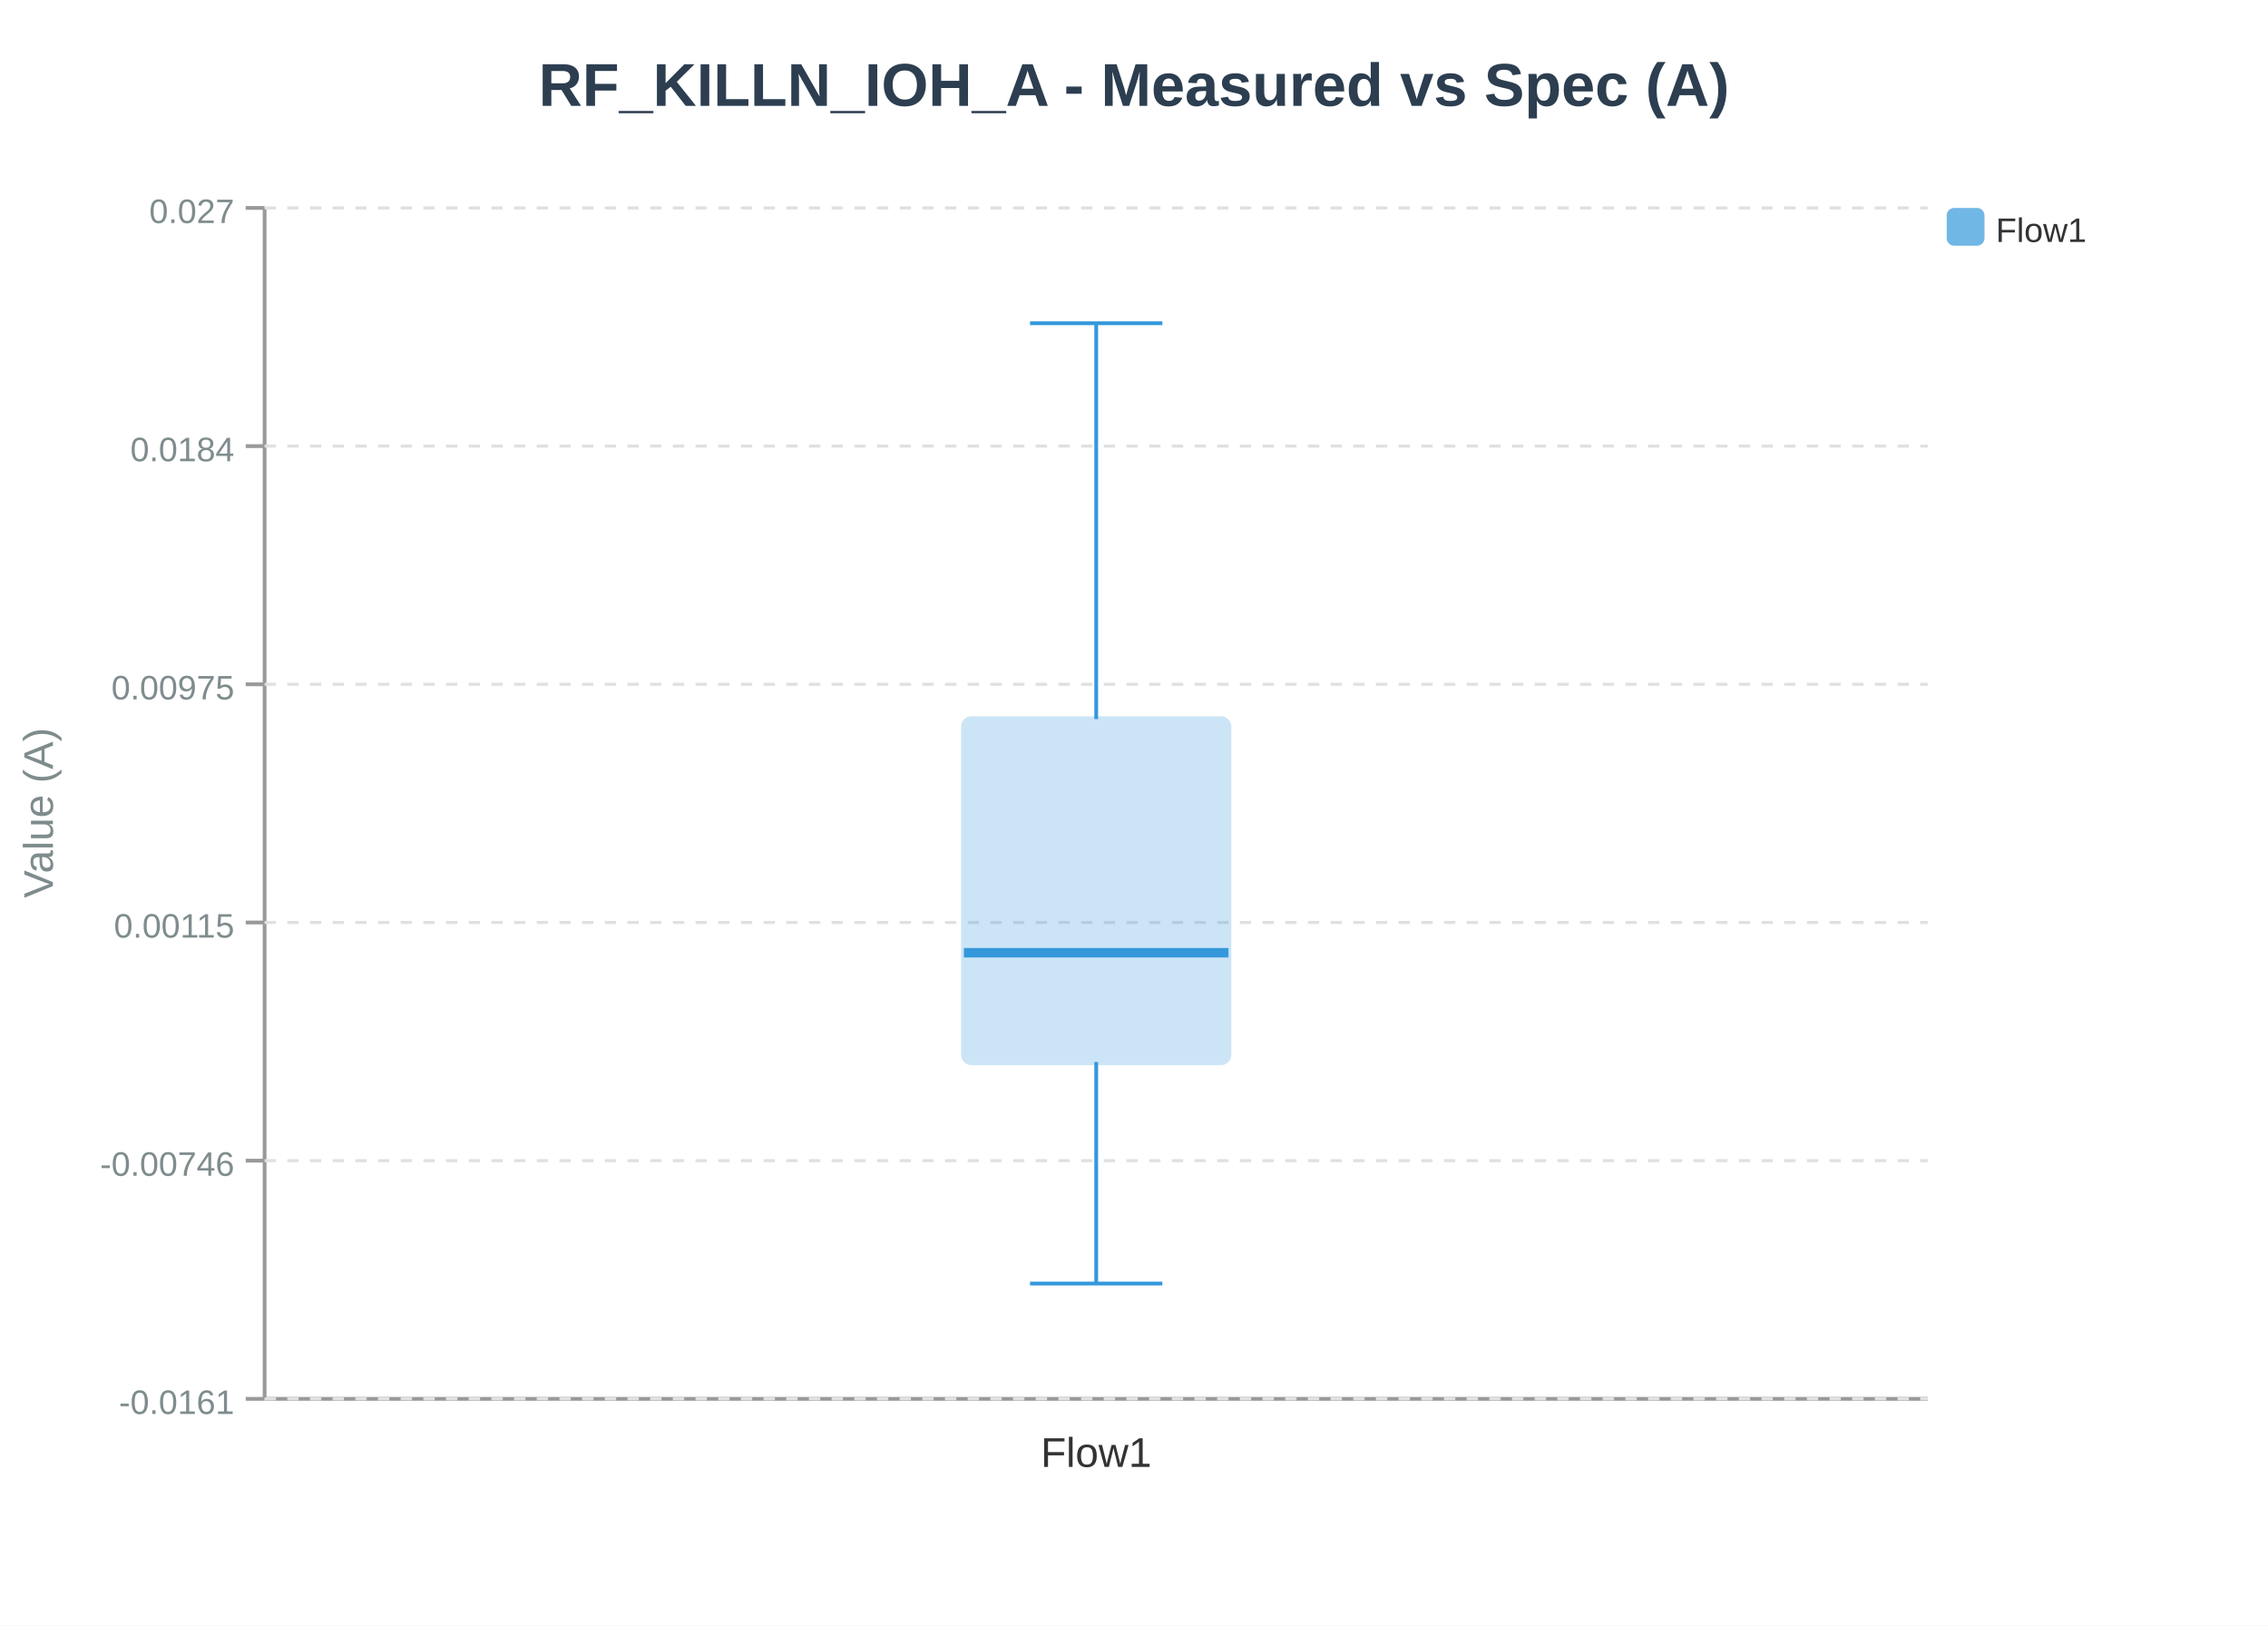
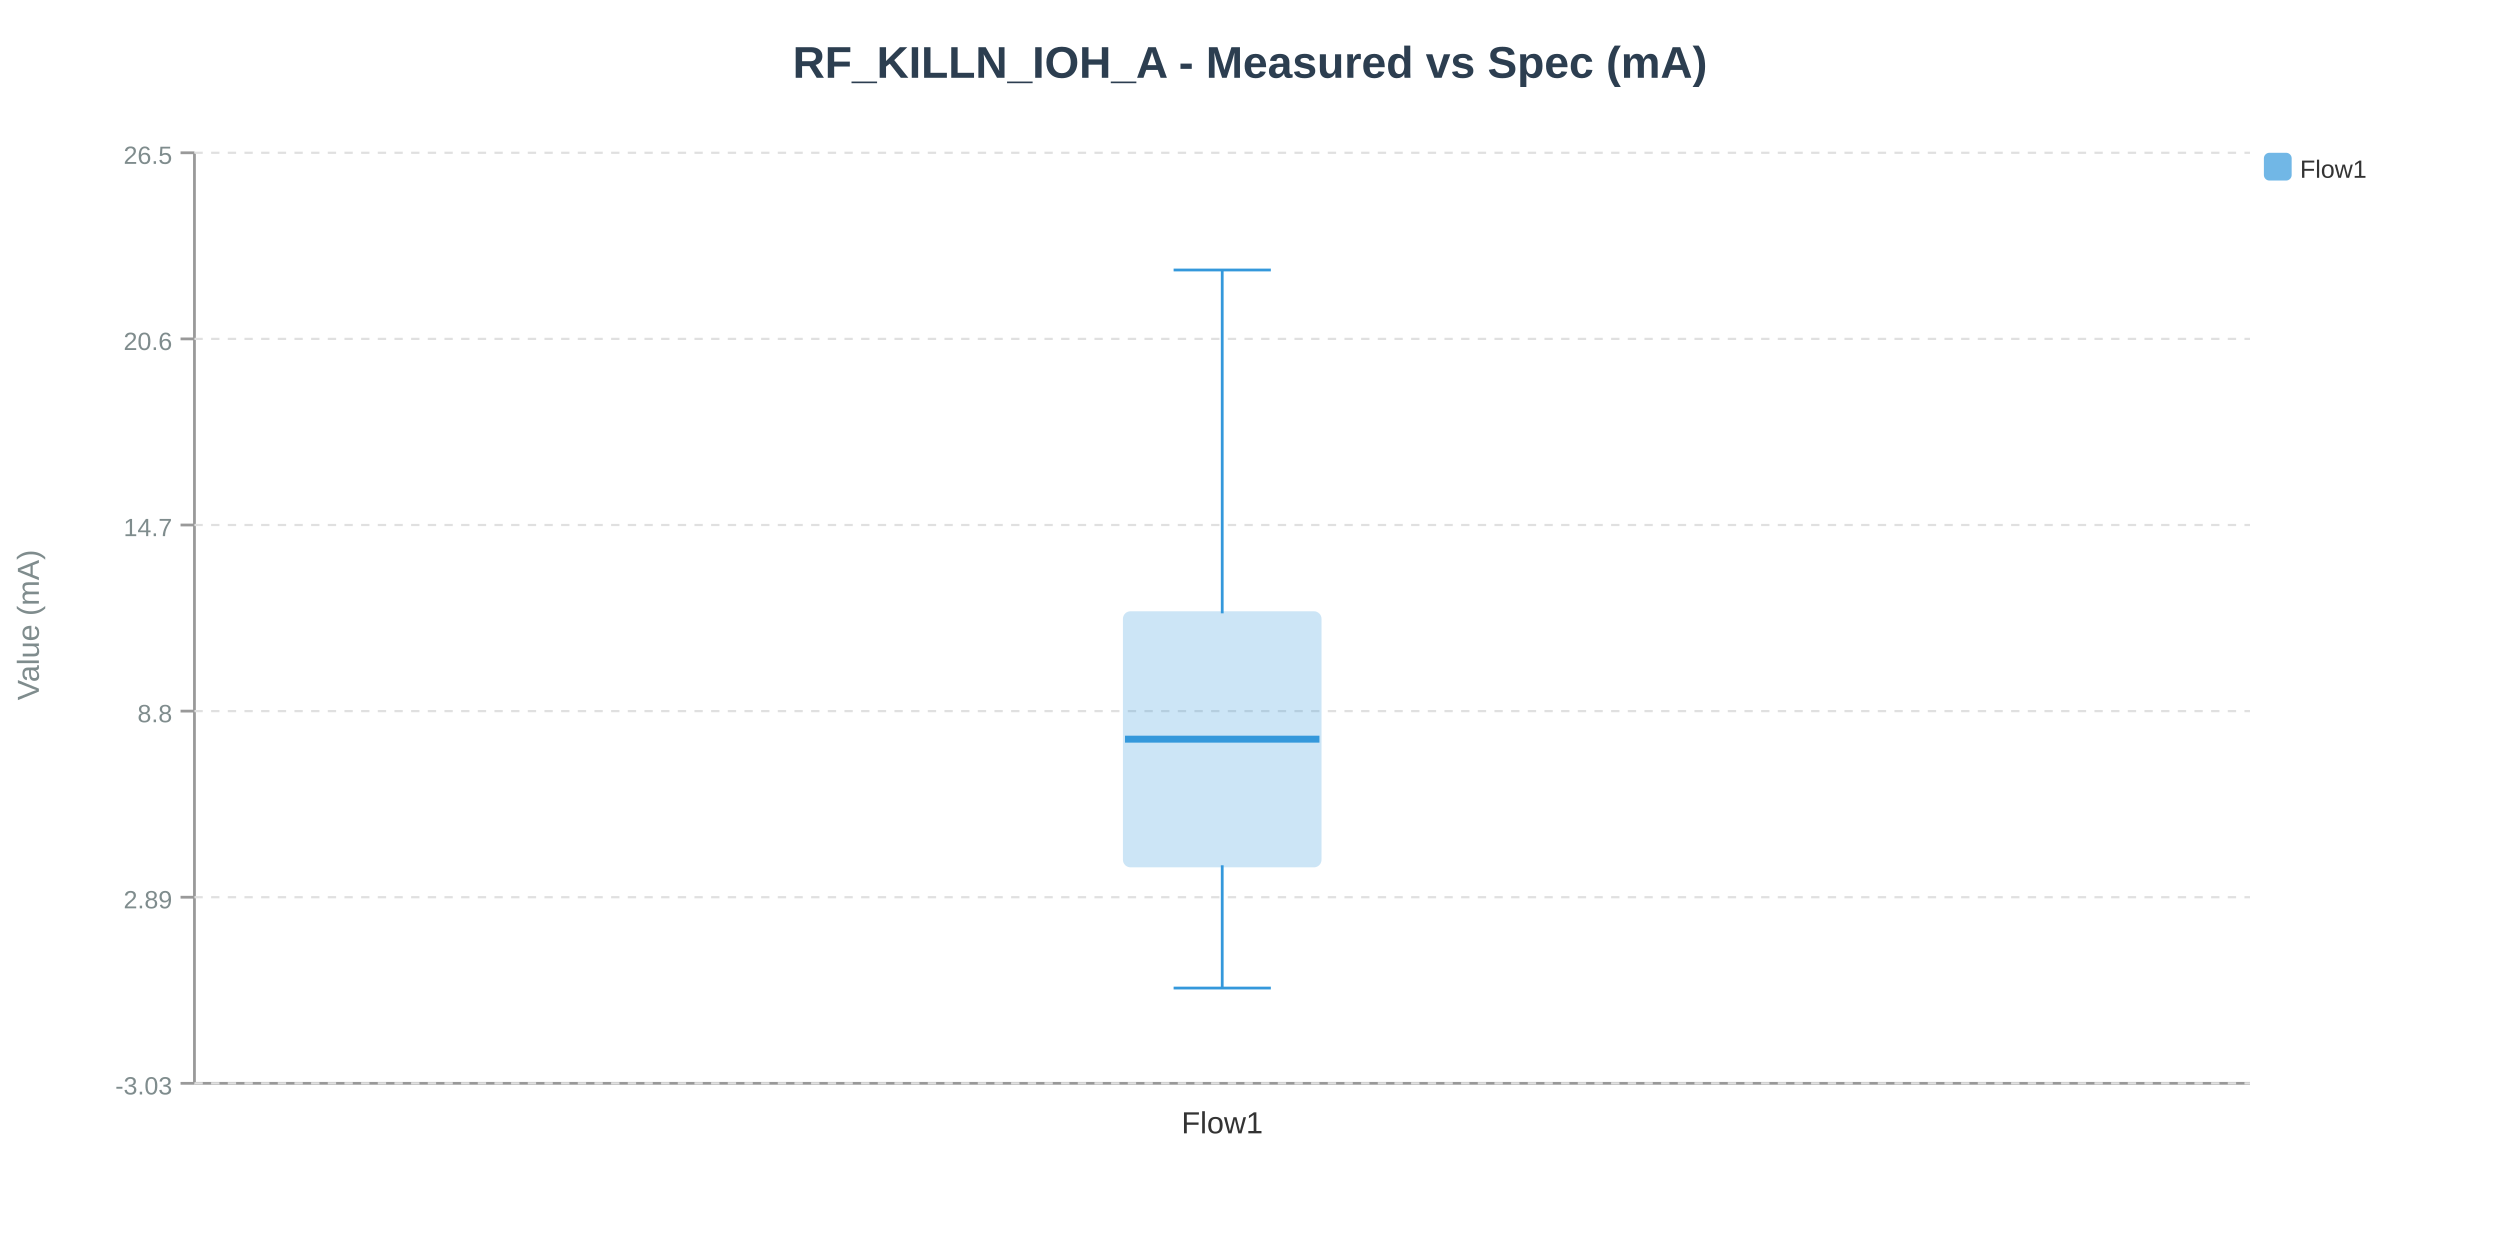
- <svg xmlns="http://www.w3.org/2000/svg" width="600" height="430" viewBox="0 0 600 430">
-   <rect width="600" height="430" fill="#ffffff" />
-   <text x="300.0" y="28.0" font-size="16" font-weight="bold" text-anchor="middle" fill="#2c3e50" font-family="Arial,sans-serif">RF_KILLN_IOH_A - Measured vs Spec (A)</text>
-   <line x1="70.0" y1="370.0" x2="510.0" y2="370.0" stroke="#999" stroke-width="1" />
-   <line x1="70.0" y1="55.0" x2="70.0" y2="370.0" stroke="#999" stroke-width="1" />
-   <line x1="65.0" y1="370.0" x2="70.0" y2="370.0" stroke="#999" stroke-width="1" />
-   <line x1="70.0" y1="370.0" x2="510.0" y2="370.0" stroke="#e0e0e0" stroke-width="0.8" stroke-dasharray="3,3" />
-   <text x="62.0" y="374.0" font-size="9" font-weight="normal" text-anchor="end" fill="#7f8c8d" font-family="Arial,sans-serif">-0.0161</text>
-   <line x1="65.0" y1="307.0" x2="70.0" y2="307.0" stroke="#999" stroke-width="1" />
-   <line x1="70.0" y1="307.0" x2="510.0" y2="307.0" stroke="#e0e0e0" stroke-width="0.8" stroke-dasharray="3,3" />
-   <text x="62.0" y="311.0" font-size="9" font-weight="normal" text-anchor="end" fill="#7f8c8d" font-family="Arial,sans-serif">-0.00746</text>
-   <line x1="65.0" y1="244.0" x2="70.0" y2="244.0" stroke="#999" stroke-width="1" />
-   <line x1="70.0" y1="244.0" x2="510.0" y2="244.0" stroke="#e0e0e0" stroke-width="0.8" stroke-dasharray="3,3" />
-   <text x="62.0" y="248.0" font-size="9" font-weight="normal" text-anchor="end" fill="#7f8c8d" font-family="Arial,sans-serif">0.00115</text>
-   <line x1="65.0" y1="181.0" x2="70.0" y2="181.0" stroke="#999" stroke-width="1" />
-   <line x1="70.0" y1="181.0" x2="510.0" y2="181.0" stroke="#e0e0e0" stroke-width="0.8" stroke-dasharray="3,3" />
-   <text x="62.0" y="185.0" font-size="9" font-weight="normal" text-anchor="end" fill="#7f8c8d" font-family="Arial,sans-serif">0.00975</text>
-   <line x1="65.0" y1="118.0" x2="70.0" y2="118.0" stroke="#999" stroke-width="1" />
-   <line x1="70.0" y1="118.0" x2="510.0" y2="118.0" stroke="#e0e0e0" stroke-width="0.8" stroke-dasharray="3,3" />
-   <text x="62.0" y="122.0" font-size="9" font-weight="normal" text-anchor="end" fill="#7f8c8d" font-family="Arial,sans-serif">0.0184</text>
+ <svg xmlns="http://www.w3.org/2000/svg" width="900" height="450" viewBox="0 0 900 450">
+   <rect width="900" height="450" fill="#ffffff" />
+   <text x="450.0" y="28.0" font-size="16" font-weight="bold" text-anchor="middle" fill="#2c3e50" font-family="Arial,sans-serif">RF_KILLN_IOH_A - Measured vs Spec (mA)</text>
+   <line x1="70.0" y1="390.0" x2="810.0" y2="390.0" stroke="#999" stroke-width="1" />
+   <line x1="70.0" y1="55.0" x2="70.0" y2="390.0" stroke="#999" stroke-width="1" />
+   <line x1="65.0" y1="390.0" x2="70.0" y2="390.0" stroke="#999" stroke-width="1" />
+   <line x1="70.0" y1="390.0" x2="810.0" y2="390.0" stroke="#e0e0e0" stroke-width="0.8" stroke-dasharray="3,3" />
+   <text x="62.0" y="394.0" font-size="9" font-weight="normal" text-anchor="end" fill="#7f8c8d" font-family="Arial,sans-serif">-3.03</text>
+   <line x1="65.0" y1="323.0" x2="70.0" y2="323.0" stroke="#999" stroke-width="1" />
+   <line x1="70.0" y1="323.0" x2="810.0" y2="323.0" stroke="#e0e0e0" stroke-width="0.8" stroke-dasharray="3,3" />
+   <text x="62.0" y="327.0" font-size="9" font-weight="normal" text-anchor="end" fill="#7f8c8d" font-family="Arial,sans-serif">2.89</text>
+   <line x1="65.0" y1="256.0" x2="70.0" y2="256.0" stroke="#999" stroke-width="1" />
+   <line x1="70.0" y1="256.0" x2="810.0" y2="256.0" stroke="#e0e0e0" stroke-width="0.8" stroke-dasharray="3,3" />
+   <text x="62.0" y="260.0" font-size="9" font-weight="normal" text-anchor="end" fill="#7f8c8d" font-family="Arial,sans-serif">8.8</text>
+   <line x1="65.0" y1="189.0" x2="70.0" y2="189.0" stroke="#999" stroke-width="1" />
+   <line x1="70.0" y1="189.0" x2="810.0" y2="189.0" stroke="#e0e0e0" stroke-width="0.8" stroke-dasharray="3,3" />
+   <text x="62.0" y="193.0" font-size="9" font-weight="normal" text-anchor="end" fill="#7f8c8d" font-family="Arial,sans-serif">14.7</text>
+   <line x1="65.0" y1="122.0" x2="70.0" y2="122.0" stroke="#999" stroke-width="1" />
+   <line x1="70.0" y1="122.0" x2="810.0" y2="122.0" stroke="#e0e0e0" stroke-width="0.8" stroke-dasharray="3,3" />
+   <text x="62.0" y="126.0" font-size="9" font-weight="normal" text-anchor="end" fill="#7f8c8d" font-family="Arial,sans-serif">20.6</text>
  <line x1="65.0" y1="55.0" x2="70.0" y2="55.0" stroke="#999" stroke-width="1" />
-   <line x1="70.0" y1="55.0" x2="510.0" y2="55.0" stroke="#e0e0e0" stroke-width="0.8" stroke-dasharray="3,3" />
-   <text x="62.0" y="59.0" font-size="9" font-weight="normal" text-anchor="end" fill="#7f8c8d" font-family="Arial,sans-serif">0.027</text>
-   <text x="14.0" y="215.0" font-size="11" font-weight="normal" text-anchor="middle" fill="#7f8c8d" font-family="Arial,sans-serif" transform="rotate(-90,14,215.0)">Value (A)</text>
-   <rect x="255.0" y="190.2" width="70.0" height="90.8" fill="#3498db" stroke="#3498db" stroke-width="1.5" opacity="0.25" rx="2" />
-   <line x1="255.0" y1="252.0" x2="325.0" y2="252.0" stroke="#3498db" stroke-width="2.5" />
-   <line x1="290.0" y1="280.9" x2="290.0" y2="339.5" stroke="#3498db" stroke-width="1" />
-   <line x1="290.0" y1="190.2" x2="290.0" y2="85.5" stroke="#3498db" stroke-width="1" />
-   <line x1="272.5" y1="339.5" x2="307.5" y2="339.5" stroke="#3498db" stroke-width="1" />
-   <line x1="272.5" y1="85.5" x2="307.5" y2="85.5" stroke="#3498db" stroke-width="1" />
-   <text x="290.0" y="388.0" font-size="11" font-weight="normal" text-anchor="middle" fill="#333" font-family="Arial,sans-serif">Flow1</text>
-   <rect x="515.0" y="55.0" width="10.0" height="10.0" fill="#3498db" stroke="none" stroke-width="1" opacity="0.7" rx="2" />
-   <text x="528.0" y="64.0" font-size="9" font-weight="normal" text-anchor="start" fill="#333" font-family="Arial,sans-serif">Flow1</text>
+   <line x1="70.0" y1="55.0" x2="810.0" y2="55.0" stroke="#e0e0e0" stroke-width="0.8" stroke-dasharray="3,3" />
+   <text x="62.0" y="59.0" font-size="9" font-weight="normal" text-anchor="end" fill="#7f8c8d" font-family="Arial,sans-serif">26.5</text>
+   <text x="14.0" y="225.0" font-size="11" font-weight="normal" text-anchor="middle" fill="#7f8c8d" font-family="Arial,sans-serif" transform="rotate(-90,14,225.0)">Value (mA)</text>
+   <rect x="405.0" y="220.8" width="70.0" height="90.7" fill="#3498db" stroke="#3498db" stroke-width="1.5" opacity="0.25" rx="2" />
+   <line x1="405.0" y1="266.1" x2="475.0" y2="266.1" stroke="#3498db" stroke-width="2.5" />
+   <line x1="440.0" y1="311.5" x2="440.0" y2="355.7" stroke="#3498db" stroke-width="1" />
+   <line x1="440.0" y1="220.8" x2="440.0" y2="97.2" stroke="#3498db" stroke-width="1" />
+   <line x1="422.5" y1="355.7" x2="457.5" y2="355.7" stroke="#3498db" stroke-width="1" />
+   <line x1="422.5" y1="97.2" x2="457.5" y2="97.2" stroke="#3498db" stroke-width="1" />
+   <text x="440.0" y="408.0" font-size="11" font-weight="normal" text-anchor="middle" fill="#333" font-family="Arial,sans-serif">Flow1</text>
+   <rect x="815.0" y="55.0" width="10.0" height="10.0" fill="#3498db" stroke="none" stroke-width="1" opacity="0.7" rx="2" />
+   <text x="828.0" y="64.0" font-size="9" font-weight="normal" text-anchor="start" fill="#333" font-family="Arial,sans-serif">Flow1</text>
+   <g class="spec-el">
+ </g>
</svg>
